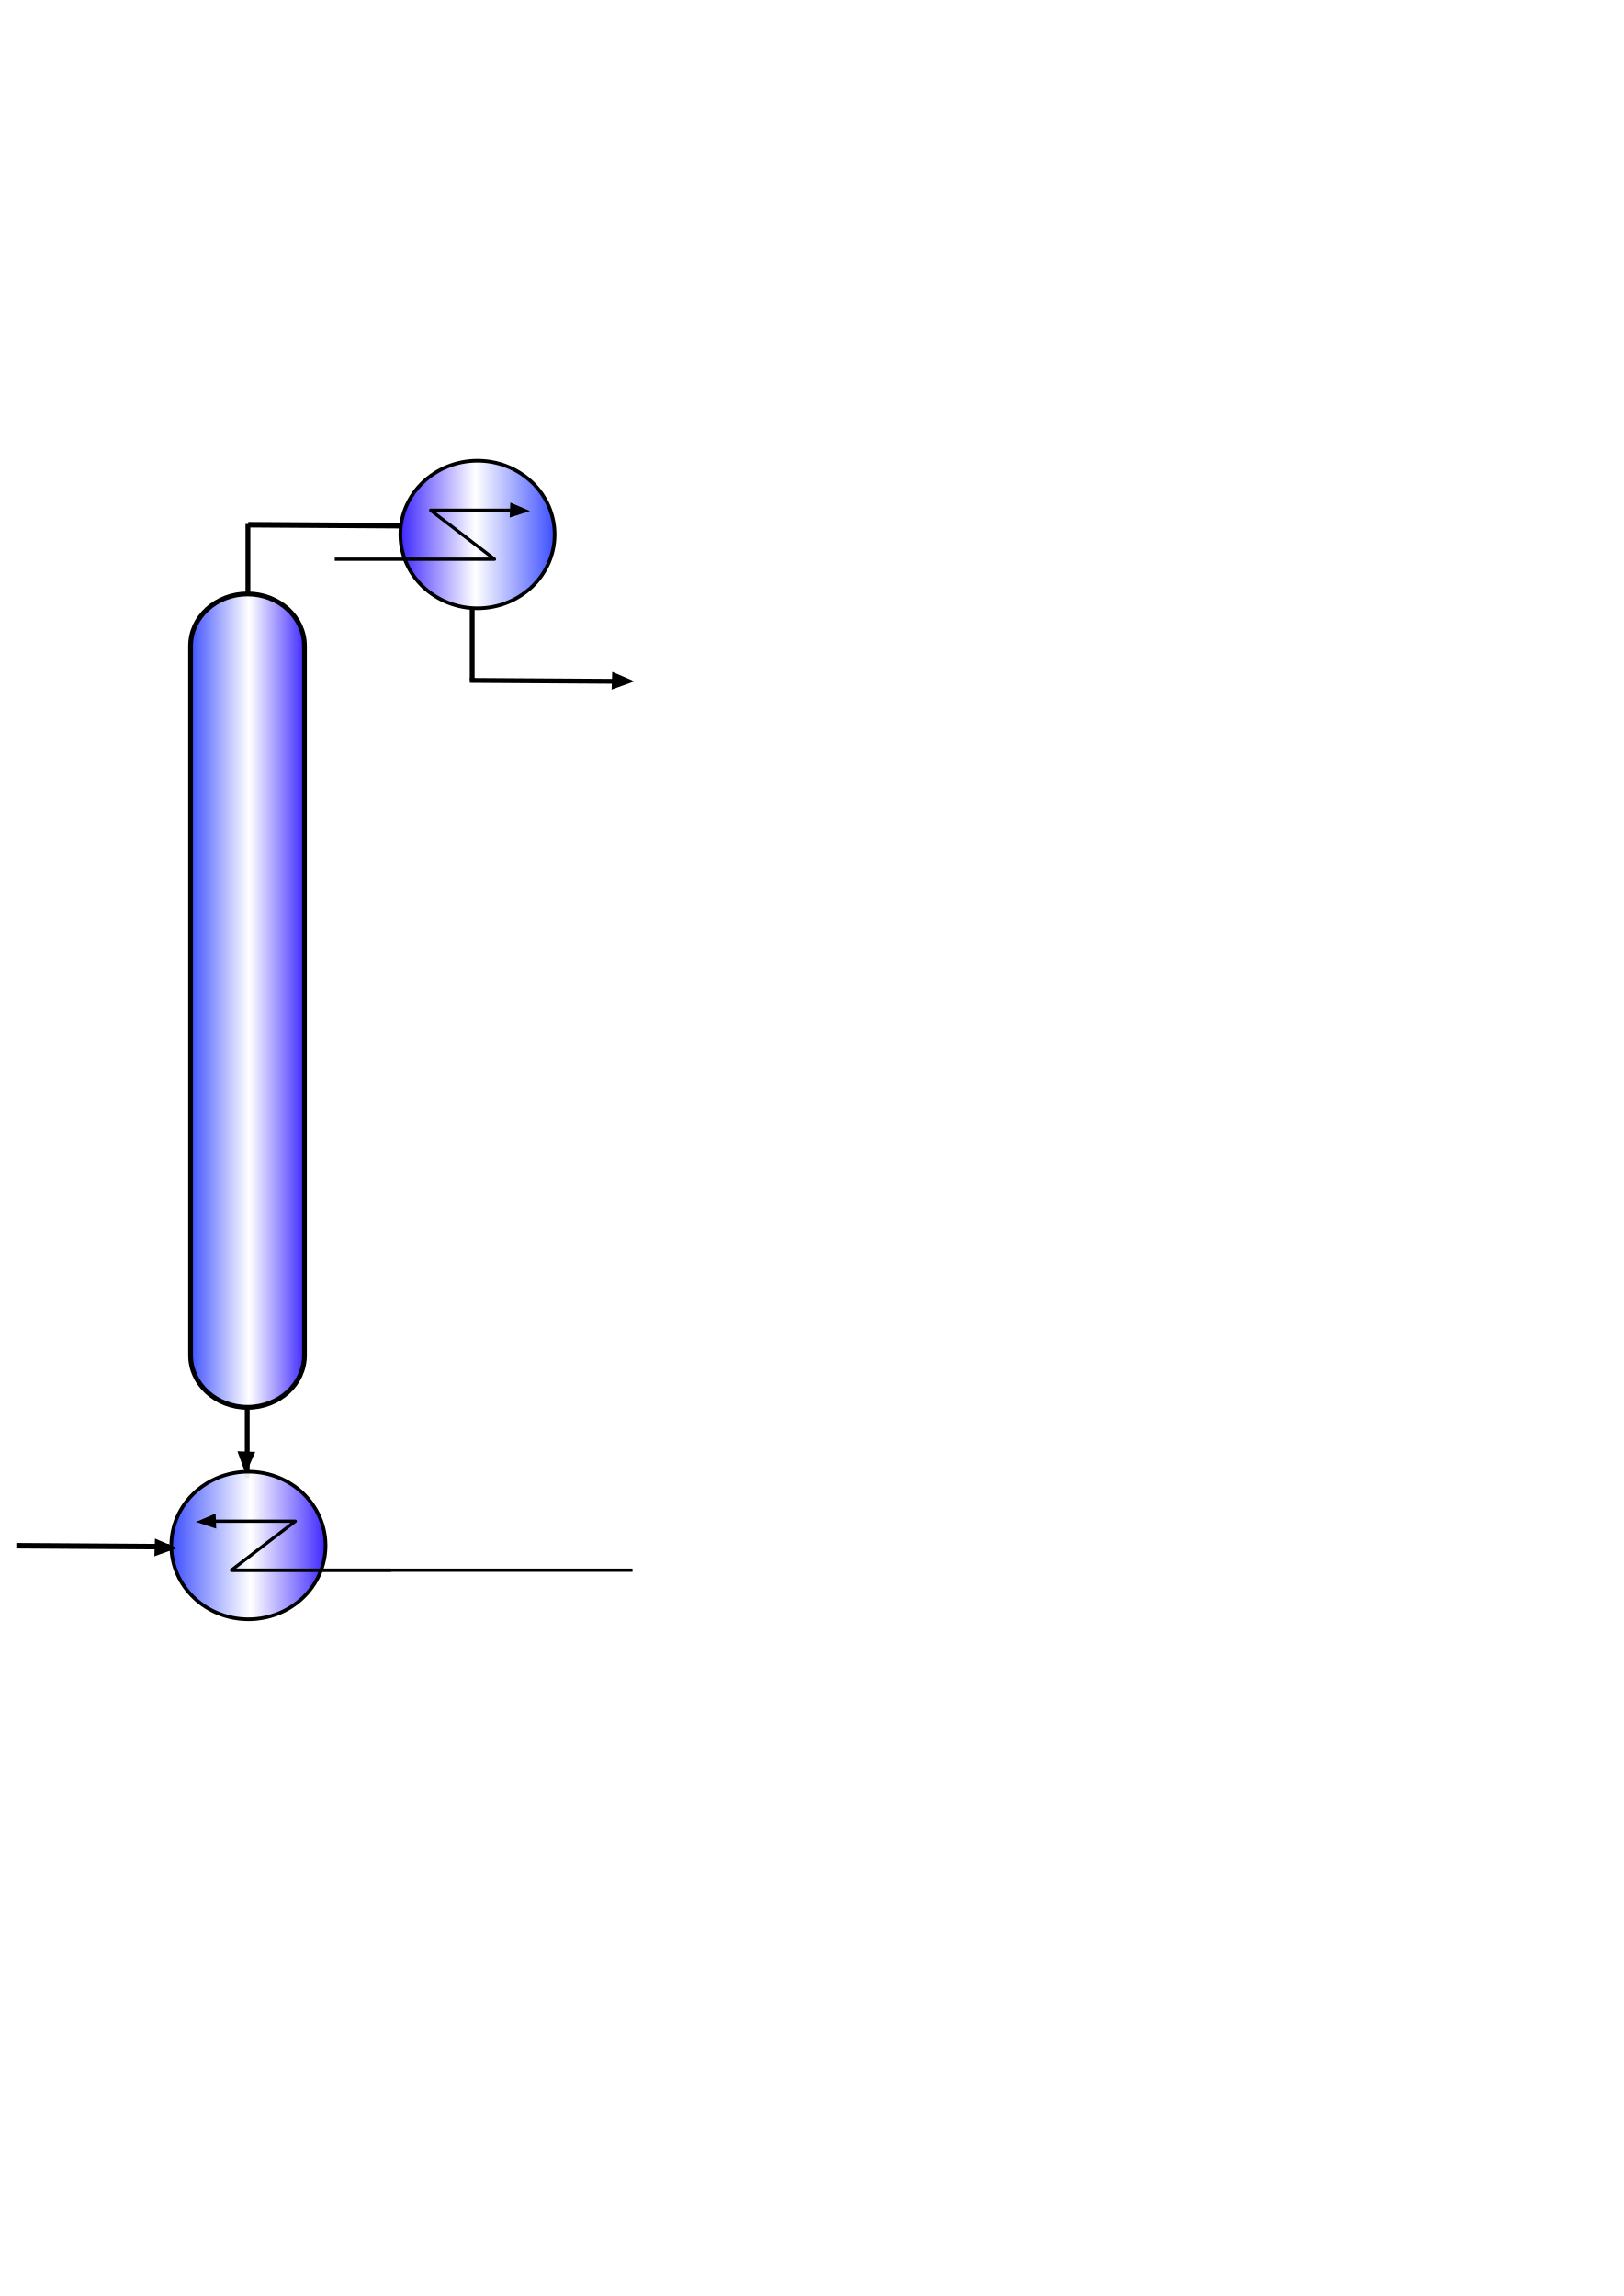
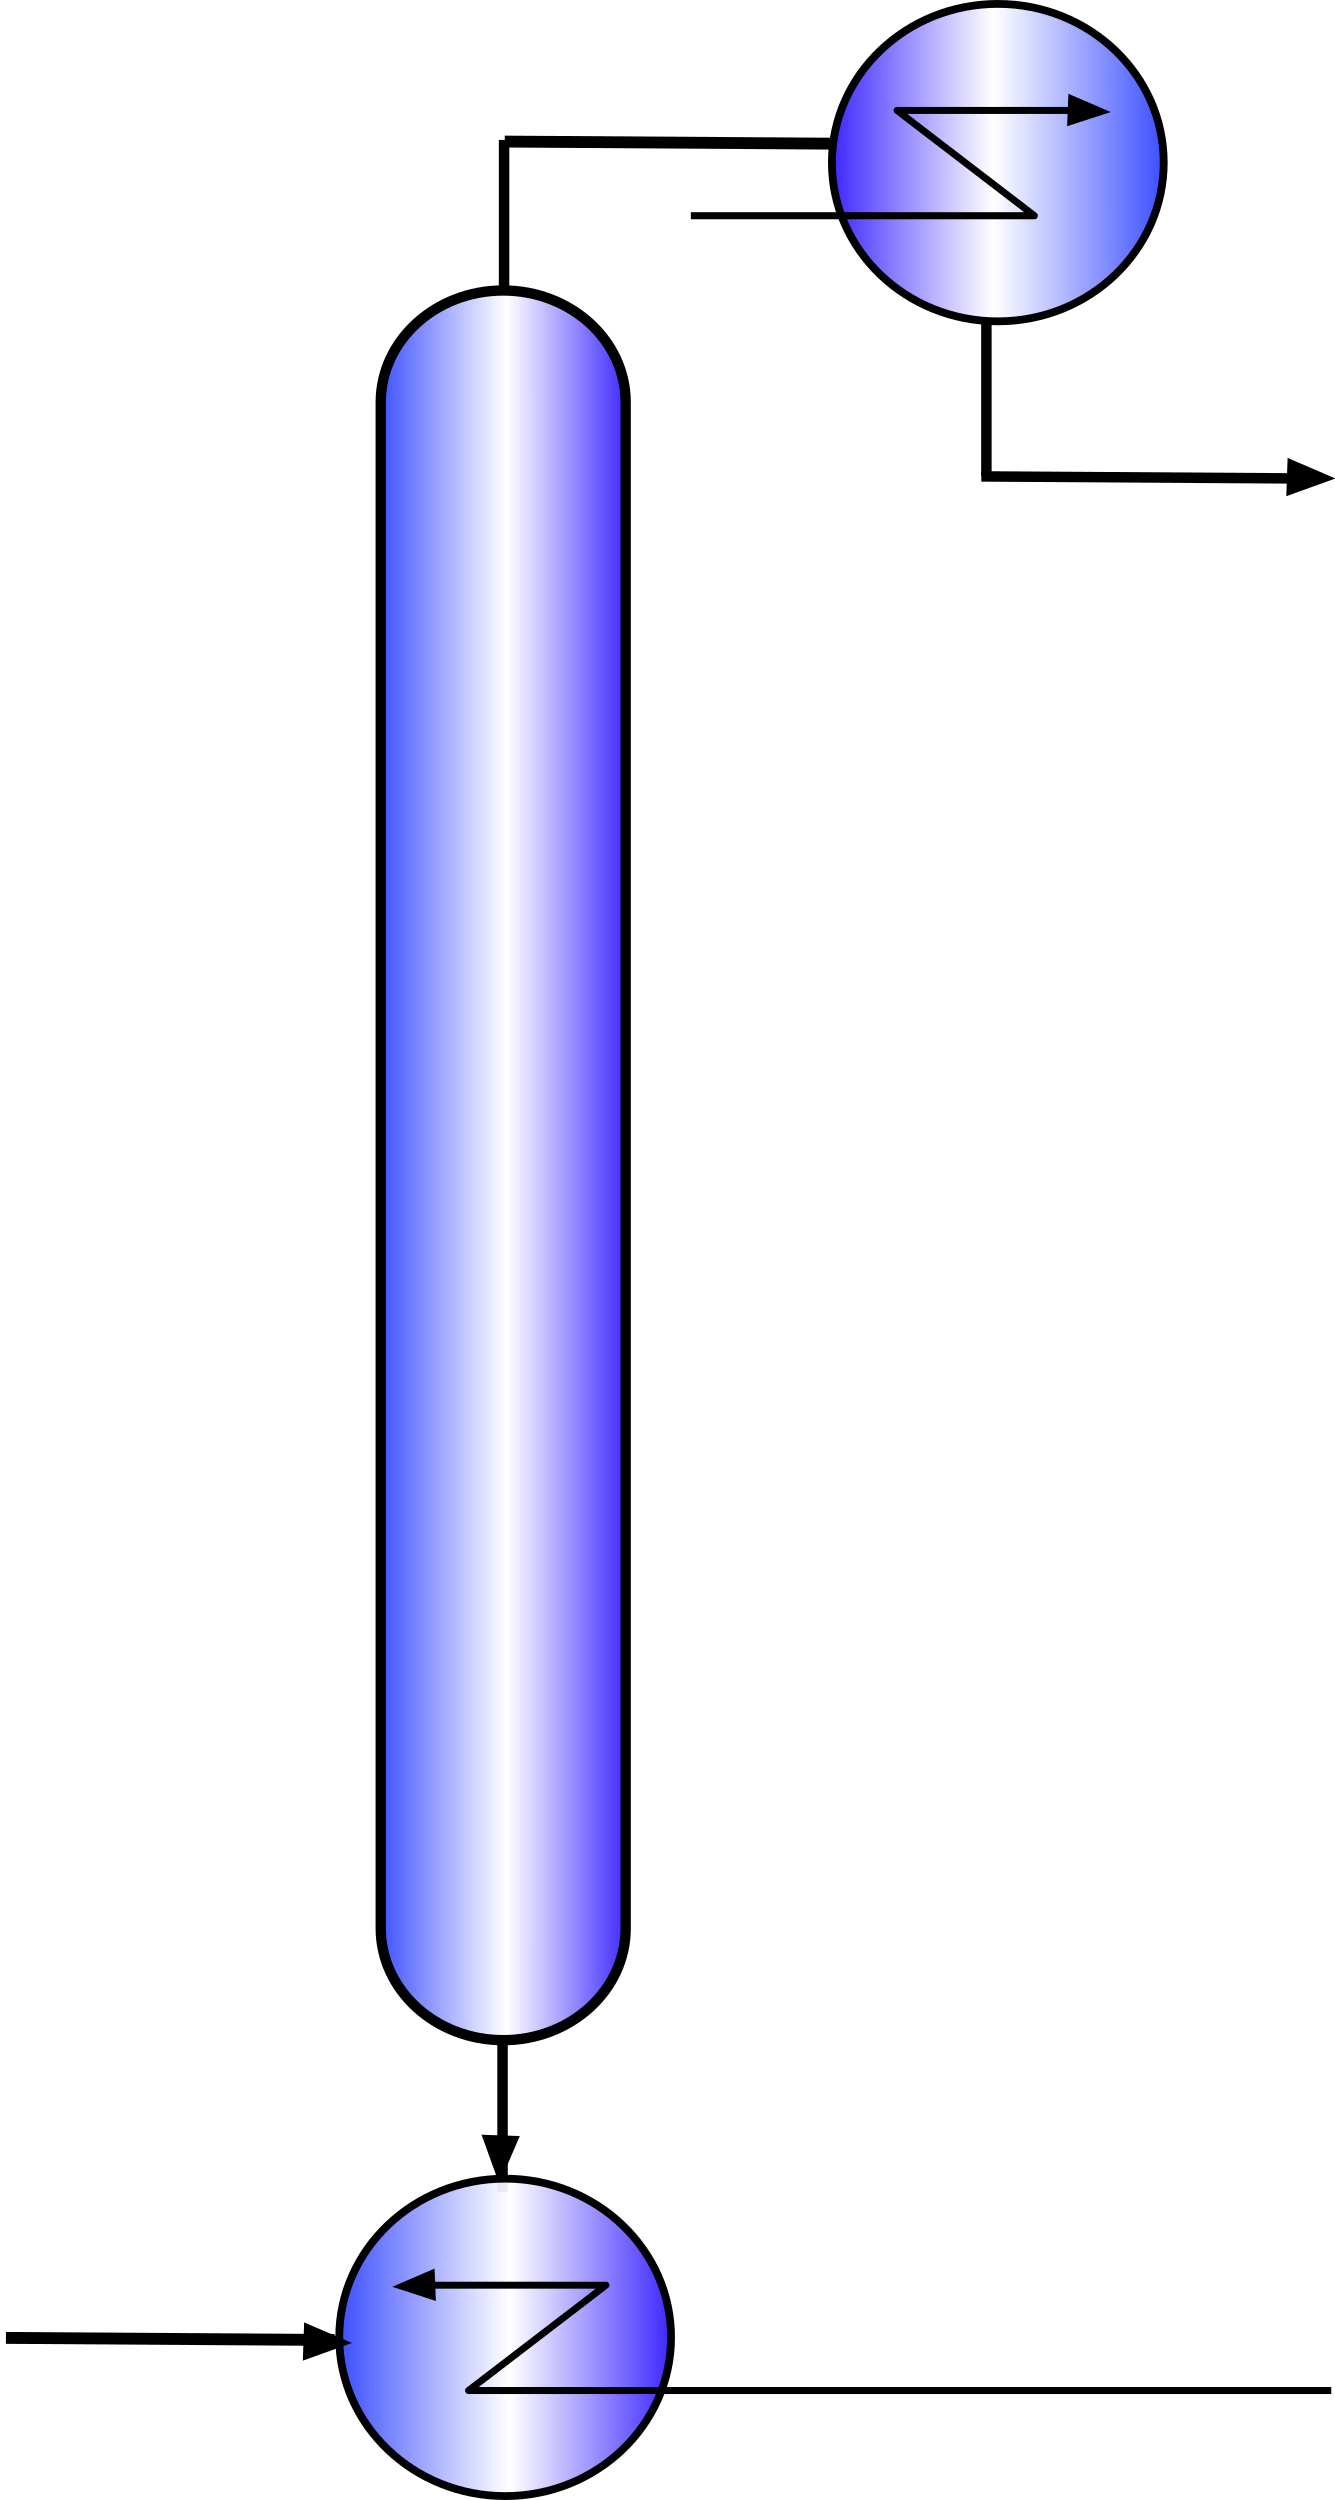
- <svg xmlns="http://www.w3.org/2000/svg" xmlns:xlink="http://www.w3.org/1999/xlink" id="svg2064" width="210mm" height="297mm">
+ <svg xmlns="http://www.w3.org/2000/svg" xmlns:xlink="http://www.w3.org/1999/xlink" id="svg2064" width="303.362" height="568.19" version="1.0">
  <defs id="defs2067">
    <linearGradient id="linearGradient6760">
      <stop id="stop12971" offset="0" style="stop-color:#3447ff;stop-opacity:1;" />
      <stop style="stop-color:white;stop-opacity:0.941;" offset="0.513" id="stop22168" />
      <stop id="stop6764" offset="1" style="stop-color:#341dff;stop-opacity:1;" />
    </linearGradient>
    <linearGradient xlink:href="#linearGradient6760" id="linearGradient5143" gradientUnits="userSpaceOnUse" x1="228.691" y1="870.787" x2="707.324" y2="870.787" />
-     <linearGradient xlink:href="#linearGradient6760" id="linearGradient27294" gradientUnits="userSpaceOnUse" gradientTransform="matrix(0.6912615,0,0,0.8388231,722.9371,881.7889)" x1="-913.332" y1="-468.008" x2="-828.242" y2="-468.008" />
+     <linearGradient xlink:href="#linearGradient6760" id="linearGradient27294" gradientUnits="userSpaceOnUse" gradientTransform="matrix(0.6912615,0,0,0.8388231,716.3081,657.4268)" x1="-913.332" y1="-468.008" x2="-828.242" y2="-468.008" />
    <linearGradient xlink:href="#linearGradient6760" id="linearGradient30087" gradientUnits="userSpaceOnUse" x1="336.906" y1="455" x2="454.459" y2="455" />
    <linearGradient xlink:href="#linearGradient6760" id="linearGradient2290" gradientUnits="userSpaceOnUse" x1="336.906" y1="455" x2="454.459" y2="455" />
  </defs>
-   <g id="g5069" style="fill:url(#linearGradient5143);fill-opacity:1;fill-rule:nonzero" transform="matrix(0,-0.836391,-1.541763,0,1677.846,672.6111)" />
-   <rect ry="25.401" y="290.384" x="93.163" height="397.658" width="55.663" id="rect11493" style="fill:url(#linearGradient27294);fill-opacity:1;fill-rule:nonzero;stroke:#000000;stroke-width:2.347;stroke-linecap:round;stroke-linejoin:round;stroke-miterlimit:4;stroke-dasharray:none;stroke-opacity:1" rx="62.074" />
-   <path id="path26343" d="M 120.845,722.552 C 120.845,687.552 120.845,687.552 120.845,687.552" style="fill:none;fill-opacity:1;fill-rule:evenodd;stroke:#000000;stroke-width:2.38;stroke-linecap:butt;stroke-linejoin:miter;stroke-miterlimit:4;stroke-dasharray:none;stroke-opacity:1" />
-   <path style="fill:#000000;fill-opacity:1;fill-rule:evenodd;stroke:#000000;stroke-width:0.704px;stroke-linecap:butt;stroke-linejoin:miter;stroke-opacity:1" d="M 116.575,709.904 L 124.238,710.165 L 120.122,719.728 L 116.575,709.904 z " id="path27230" />
-   <path style="fill:url(#linearGradient30087);fill-opacity:1;fill-rule:nonzero;stroke:black;stroke-width:2.671;stroke-linecap:butt;stroke-linejoin:round;stroke-miterlimit:4;stroke-dasharray:none;stroke-opacity:1" id="path30082" d="M 452.209 455 A 56.526 54.433 0 1 1  339.156,455 A 56.526 54.433 0 1 1  452.209 455 z" transform="matrix(0.667027,0,0,0.662683,-142.4927,454.0717)" />
-   <path style="fill:none;fill-rule:evenodd;stroke:black;stroke-width:1.579;stroke-linecap:butt;stroke-linejoin:round;stroke-miterlimit:4;stroke-dasharray:none;stroke-opacity:1" d="M 105.305,743.728 L 144.353,743.728 L 113.114,767.665 L 191.211,767.665" id="path9897" />
-   <path id="path30085" d="M 105.373,746.895 L 105.106,740.411 L 96.649,744.053 L 105.373,746.895 z " style="fill:black;fill-opacity:1;fill-rule:evenodd;stroke:black;stroke-width:0.61px;stroke-linecap:butt;stroke-linejoin:miter;stroke-opacity:1" />
-   <g id="g2282" transform="matrix(-0.390481,0,0,0.39896,366.6854,105.6868)">
-     <path transform="matrix(1.70822,0,0,1.661027,-334.5956,-365.6656)" d="M 452.209 455 A 56.526 54.433 0 1 1  339.156,455 A 56.526 54.433 0 1 1  452.209 455 z" id="path2284" style="fill:url(#linearGradient2290);fill-opacity:1;fill-rule:nonzero;stroke:#000000;stroke-width:2.671;stroke-linecap:butt;stroke-linejoin:round;stroke-miterlimit:4;stroke-dasharray:none;stroke-opacity:1" />
+   <g id="g5069" style="fill:url(#linearGradient5143);fill-opacity:1;fill-rule:nonzero" transform="matrix(0,-0.836391,-1.541763,0,1671.217,448.2489)" />
+   <rect ry="25.401" y="66.022" x="86.534" height="397.658" width="55.663" id="rect11493" style="fill:url(#linearGradient27294);fill-opacity:1;fill-rule:nonzero;stroke:#000000;stroke-width:2.347;stroke-linecap:round;stroke-linejoin:round;stroke-miterlimit:4;stroke-dasharray:none;stroke-opacity:1" rx="62.074" />
+   <path id="path26343" d="M 114.216,498.19 C 114.216,463.19 114.216,463.19 114.216,463.19" style="fill:none;fill-opacity:1;fill-rule:evenodd;stroke:#000000;stroke-width:2.38;stroke-linecap:butt;stroke-linejoin:miter;stroke-miterlimit:4;stroke-dasharray:none;stroke-opacity:1" />
+   <path style="fill:#000000;fill-opacity:1;fill-rule:evenodd;stroke:#000000;stroke-width:0.704px;stroke-linecap:butt;stroke-linejoin:miter;stroke-opacity:1" d="M 109.946,485.542 L 117.61,485.803 L 113.493,495.365 L 109.946,485.542 z" id="path27230" />
+   <path style="fill:url(#linearGradient30087);fill-opacity:1;fill-rule:nonzero;stroke:#000000;stroke-width:2.671;stroke-linecap:butt;stroke-linejoin:round;stroke-miterlimit:4;stroke-dasharray:none;stroke-opacity:1" id="path30082" d="M 452.209,455 A 56.526,54.433 0 1 1 339.156,455 A 56.526,54.433 0 1 1 452.209,455 z" transform="matrix(0.667027,0,0,0.662683,-149.1217,229.7095)" />
+   <path style="fill:none;fill-rule:evenodd;stroke:#000000;stroke-width:1.579;stroke-linecap:butt;stroke-linejoin:round;stroke-miterlimit:4;stroke-dasharray:none;stroke-opacity:1" d="M 98.676,519.366 L 137.724,519.366 L 106.485,543.303 L 184.582,543.303" id="path9897" />
+   <path id="path30085" d="M 98.744,522.533 L 98.477,516.048 L 90.02,519.691 L 98.744,522.533 z" style="fill:#000000;fill-opacity:1;fill-rule:evenodd;stroke:#000000;stroke-width:0.61px;stroke-linecap:butt;stroke-linejoin:miter;stroke-opacity:1" />
+   <g id="g2282" transform="matrix(-0.390481,0,0,0.39896,360.0564,-118.6754)">
+     <path transform="matrix(1.70822,0,0,1.661027,-334.5956,-365.6656)" d="M 452.209,455 A 56.526,54.433 0 1 1 339.156,455 A 56.526,54.433 0 1 1 452.209,455 z" id="path2284" style="fill:url(#linearGradient2290);fill-opacity:1;fill-rule:nonzero;stroke:#000000;stroke-width:2.671;stroke-linecap:butt;stroke-linejoin:round;stroke-miterlimit:4;stroke-dasharray:none;stroke-opacity:1" />
    <path id="path2286" d="M 300,360.362 L 400,360.362 L 320,420.362 L 520,420.362" style="fill:none;fill-rule:evenodd;stroke:#000000;stroke-width:4;stroke-linecap:butt;stroke-linejoin:round;stroke-miterlimit:4;stroke-dasharray:none;stroke-opacity:1" />
-     <path style="fill:#000000;fill-opacity:1;fill-rule:evenodd;stroke:#000000;stroke-width:1.545px;stroke-linecap:butt;stroke-linejoin:miter;stroke-opacity:1" d="M 300.174,368.302 L 299.491,352.048 L 277.833,361.179 L 300.174,368.302 z " id="path2288" />
+     <path style="fill:#000000;fill-opacity:1;fill-rule:evenodd;stroke:#000000;stroke-width:1.545px;stroke-linecap:butt;stroke-linejoin:miter;stroke-opacity:1" d="M 300.174,368.302 L 299.491,352.048 L 277.833,361.179 L 300.174,368.302 z" id="path2288" />
  </g>
-   <path id="path2313" d="M 121.19,291.172 C 121.19,256.172 121.19,256.172 121.19,256.172" style="fill:none;fill-opacity:1;fill-rule:evenodd;stroke:#000000;stroke-width:2.38;stroke-linecap:butt;stroke-linejoin:miter;stroke-miterlimit:4;stroke-dasharray:none;stroke-opacity:1" />
-   <path id="path2315" d="M 230.81,332.552 C 230.81,297.552 230.81,297.552 230.81,297.552" style="fill:none;fill-opacity:1;fill-rule:evenodd;stroke:#000000;stroke-width:2.38;stroke-linecap:butt;stroke-linejoin:miter;stroke-miterlimit:4;stroke-dasharray:none;stroke-opacity:1" />
-   <path id="path2321" d="M 304.332,333.117 C 229.657,332.641 229.657,332.641 229.657,332.641" style="fill:none;fill-opacity:1;fill-rule:evenodd;stroke:black;stroke-width:2.38;stroke-linecap:butt;stroke-linejoin:miter;stroke-miterlimit:4;stroke-dasharray:none;stroke-opacity:1" />
-   <path id="path3292" d="M 196.023,257.014 C 121.348,256.538 121.348,256.538 121.348,256.538" style="fill:none;fill-opacity:1;fill-rule:evenodd;stroke:#000000;stroke-width:2.696;stroke-linecap:butt;stroke-linejoin:miter;stroke-miterlimit:4;stroke-dasharray:none;stroke-opacity:1" />
-   <path id="path3294" d="M 82.652,756.186 C 7.977,755.71 7.977,755.71 7.977,755.71" style="fill:none;fill-opacity:1;fill-rule:evenodd;stroke:#000000;stroke-width:2.696;stroke-linecap:butt;stroke-linejoin:miter;stroke-miterlimit:4;stroke-dasharray:none;stroke-opacity:1" />
-   <path style="fill:#000000;fill-opacity:1;fill-rule:evenodd;stroke:#000000;stroke-width:0.704px;stroke-linecap:butt;stroke-linejoin:miter;stroke-opacity:1" d="M 75.825,760.378 L 76.085,752.714 L 85.648,756.831 L 75.825,760.378 z " id="path3298" />
-   <path style="fill:black;fill-opacity:1;fill-rule:evenodd;stroke:black;stroke-width:0.704px;stroke-linecap:butt;stroke-linejoin:miter;stroke-opacity:1" d="M 299.343,336.629 L 299.603,328.965 L 309.166,333.082 L 299.343,336.629 z " id="path4269" />
-   <path style="fill:none;fill-rule:evenodd;stroke:black;stroke-width:1px;stroke-linecap:butt;stroke-linejoin:miter;stroke-opacity:1" d="M 113,767.362 C 113.333,767.362 113.667,767.362 114,767.362" id="path2853" />
-   <path style="fill:none;fill-rule:evenodd;stroke:#000000;stroke-width:1.598;stroke-linecap:butt;stroke-linejoin:miter;stroke-miterlimit:4;stroke-dasharray:none;stroke-opacity:1" d="M 112.915,767.671 L 309.192,767.671" id="path2861" />
+   <path id="path2313" d="M 114.561,66.81 C 114.561,31.81 114.561,31.81 114.561,31.81" style="fill:none;fill-opacity:1;fill-rule:evenodd;stroke:#000000;stroke-width:2.38;stroke-linecap:butt;stroke-linejoin:miter;stroke-miterlimit:4;stroke-dasharray:none;stroke-opacity:1" />
+   <path id="path2315" d="M 224.181,108.19 C 224.181,73.19 224.181,73.19 224.181,73.19" style="fill:none;fill-opacity:1;fill-rule:evenodd;stroke:#000000;stroke-width:2.38;stroke-linecap:butt;stroke-linejoin:miter;stroke-miterlimit:4;stroke-dasharray:none;stroke-opacity:1" />
+   <path id="path2321" d="M 297.703,108.755 C 223.028,108.279 223.028,108.279 223.028,108.279" style="fill:none;fill-opacity:1;fill-rule:evenodd;stroke:#000000;stroke-width:2.38;stroke-linecap:butt;stroke-linejoin:miter;stroke-miterlimit:4;stroke-dasharray:none;stroke-opacity:1" />
+   <path id="path3292" d="M 189.394,32.652 C 114.719,32.176 114.719,32.176 114.719,32.176" style="fill:none;fill-opacity:1;fill-rule:evenodd;stroke:#000000;stroke-width:2.696;stroke-linecap:butt;stroke-linejoin:miter;stroke-miterlimit:4;stroke-dasharray:none;stroke-opacity:1" />
+   <path id="path3294" d="M 76.023,531.824 C 1.348,531.348 1.348,531.348 1.348,531.348" style="fill:none;fill-opacity:1;fill-rule:evenodd;stroke:#000000;stroke-width:2.696;stroke-linecap:butt;stroke-linejoin:miter;stroke-miterlimit:4;stroke-dasharray:none;stroke-opacity:1" />
+   <path style="fill:#000000;fill-opacity:1;fill-rule:evenodd;stroke:#000000;stroke-width:0.704px;stroke-linecap:butt;stroke-linejoin:miter;stroke-opacity:1" d="M 69.196,536.015 L 69.456,528.352 L 79.019,532.468 L 69.196,536.015 z" id="path3298" />
+   <path style="fill:#000000;fill-opacity:1;fill-rule:evenodd;stroke:#000000;stroke-width:0.704px;stroke-linecap:butt;stroke-linejoin:miter;stroke-opacity:1" d="M 292.714,112.266 L 292.974,104.603 L 302.537,108.719 L 292.714,112.266 z" id="path4269" />
+   <path style="fill:none;fill-rule:evenodd;stroke:#000000;stroke-width:1px;stroke-linecap:butt;stroke-linejoin:miter;stroke-opacity:1" d="M 106.371,543 C 106.704,543 107.038,543 107.371,543" id="path2853" />
+   <path style="fill:none;fill-rule:evenodd;stroke:#000000;stroke-width:1.598;stroke-linecap:butt;stroke-linejoin:miter;stroke-miterlimit:4;stroke-dasharray:none;stroke-opacity:1" d="M 106.286,543.309 L 302.563,543.309" id="path2861" />
</svg>
